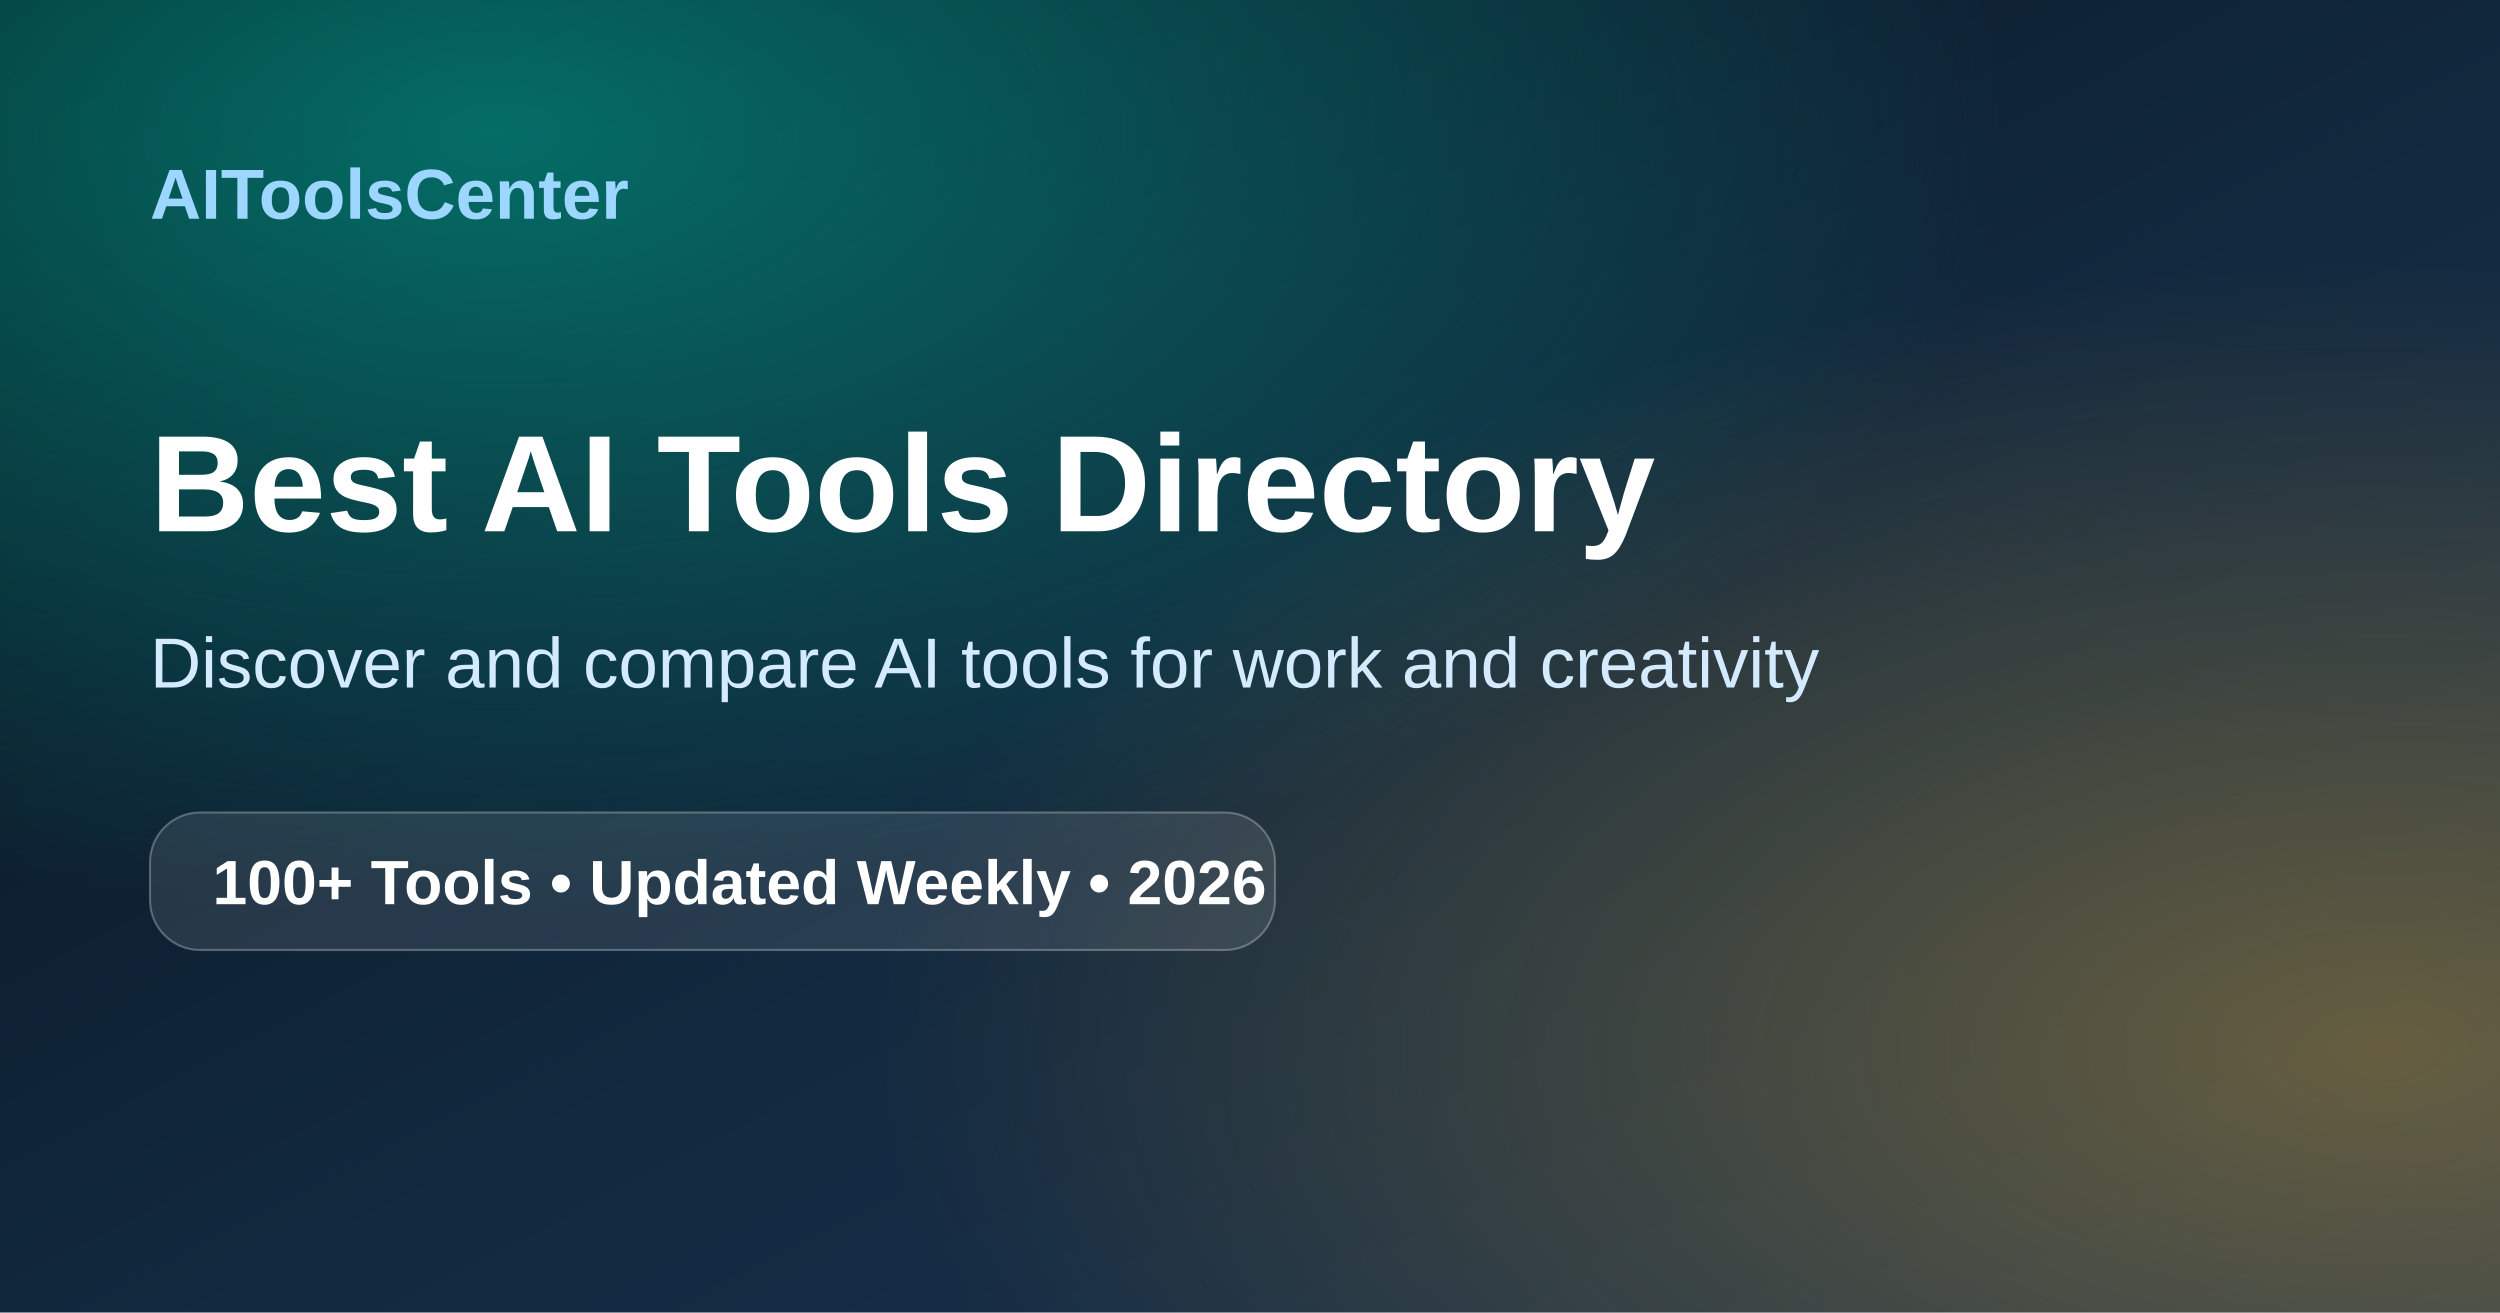
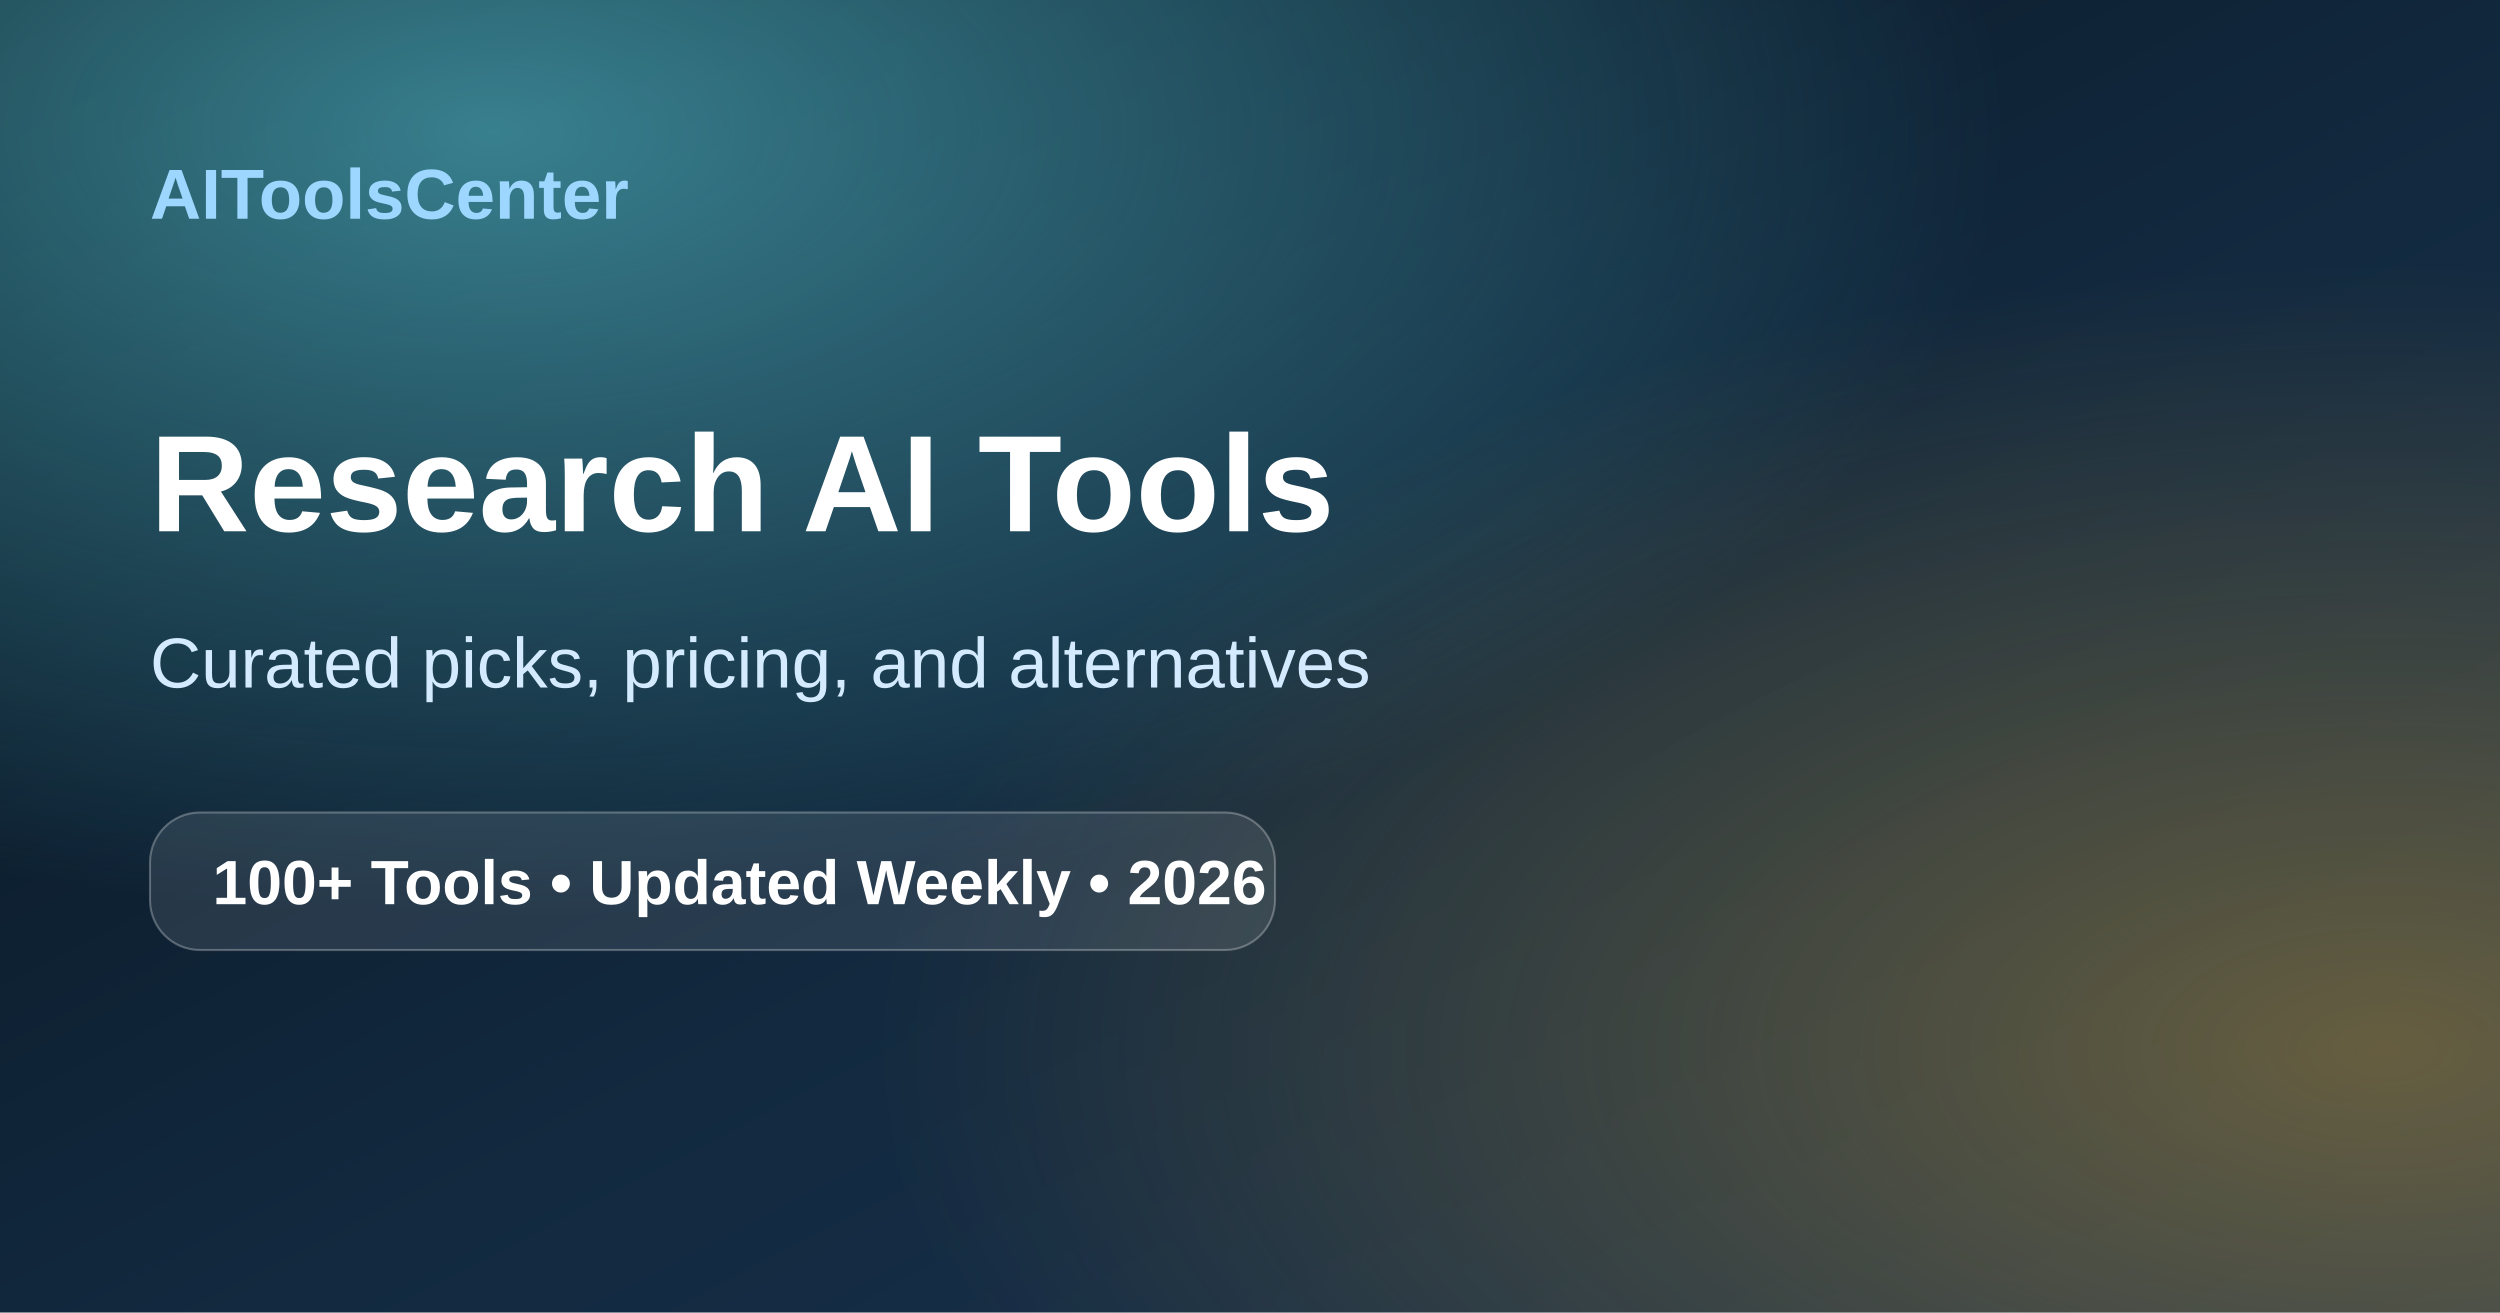
- <svg xmlns="http://www.w3.org/2000/svg" width="1200" height="630" viewBox="0 0 1200 630" role="img" aria-label="Best AI Tools Directory">
+ <svg xmlns="http://www.w3.org/2000/svg" width="1200" height="630" viewBox="0 0 1200 630" role="img" aria-label="Research AI Tools">
  <defs>
    <linearGradient id="bg" x1="0%" y1="0%" x2="100%" y2="100%">
      <stop offset="0%" stop-color="#06111a" />
      <stop offset="55%" stop-color="#12293f" />
      <stop offset="100%" stop-color="#1a3350" />
    </linearGradient>
    <radialGradient id="glowA" cx="20%" cy="10%" r="60%">
-       <stop offset="0%" stop-color="#00c2a8" stop-opacity="0.5" />
-       <stop offset="100%" stop-color="#00c2a8" stop-opacity="0" />
+       <stop offset="0%" stop-color="#67e8f9" stop-opacity="0.5" />
+       <stop offset="100%" stop-color="#67e8f9" stop-opacity="0" />
    </radialGradient>
    <radialGradient id="glowB" cx="95%" cy="80%" r="60%">
      <stop offset="0%" stop-color="#f7b32b" stop-opacity="0.35" />
      <stop offset="100%" stop-color="#f7b32b" stop-opacity="0" />
    </radialGradient>
  </defs>
  <rect width="1200" height="630" fill="url(#bg)" />
  <rect width="1200" height="630" fill="url(#glowA)" />
  <rect width="1200" height="630" fill="url(#glowB)" />
  <g>
    <text x="72" y="105" fill="#9dd7ff" font-size="34" font-family="Arial, Helvetica, sans-serif" font-weight="700">AIToolsCenter</text>
-     <text x="72" y="255" fill="#ffffff" font-size="66" font-family="Arial, Helvetica, sans-serif" font-weight="800">Best AI Tools Directory</text>
-     <text x="72" y="330" fill="#d4ebff" font-size="34" font-family="Arial, Helvetica, sans-serif" font-weight="500">Discover and compare AI tools for work and creativity</text>
+     <text x="72" y="255" fill="#ffffff" font-size="66" font-family="Arial, Helvetica, sans-serif" font-weight="800">Research AI Tools</text>
+     <text x="72" y="330" fill="#d4ebff" font-size="34" font-family="Arial, Helvetica, sans-serif" font-weight="500">Curated picks, pricing, and alternatives</text>
    <rect x="72" y="390" rx="24" ry="24" width="540" height="66" fill="rgba(255,255,255,0.1)" stroke="rgba(255,255,255,0.28)" />
    <text x="102" y="434" fill="#ffffff" font-size="30" font-family="Arial, Helvetica, sans-serif" font-weight="700">100+ Tools • Updated Weekly • 2026</text>
  </g>
</svg>
